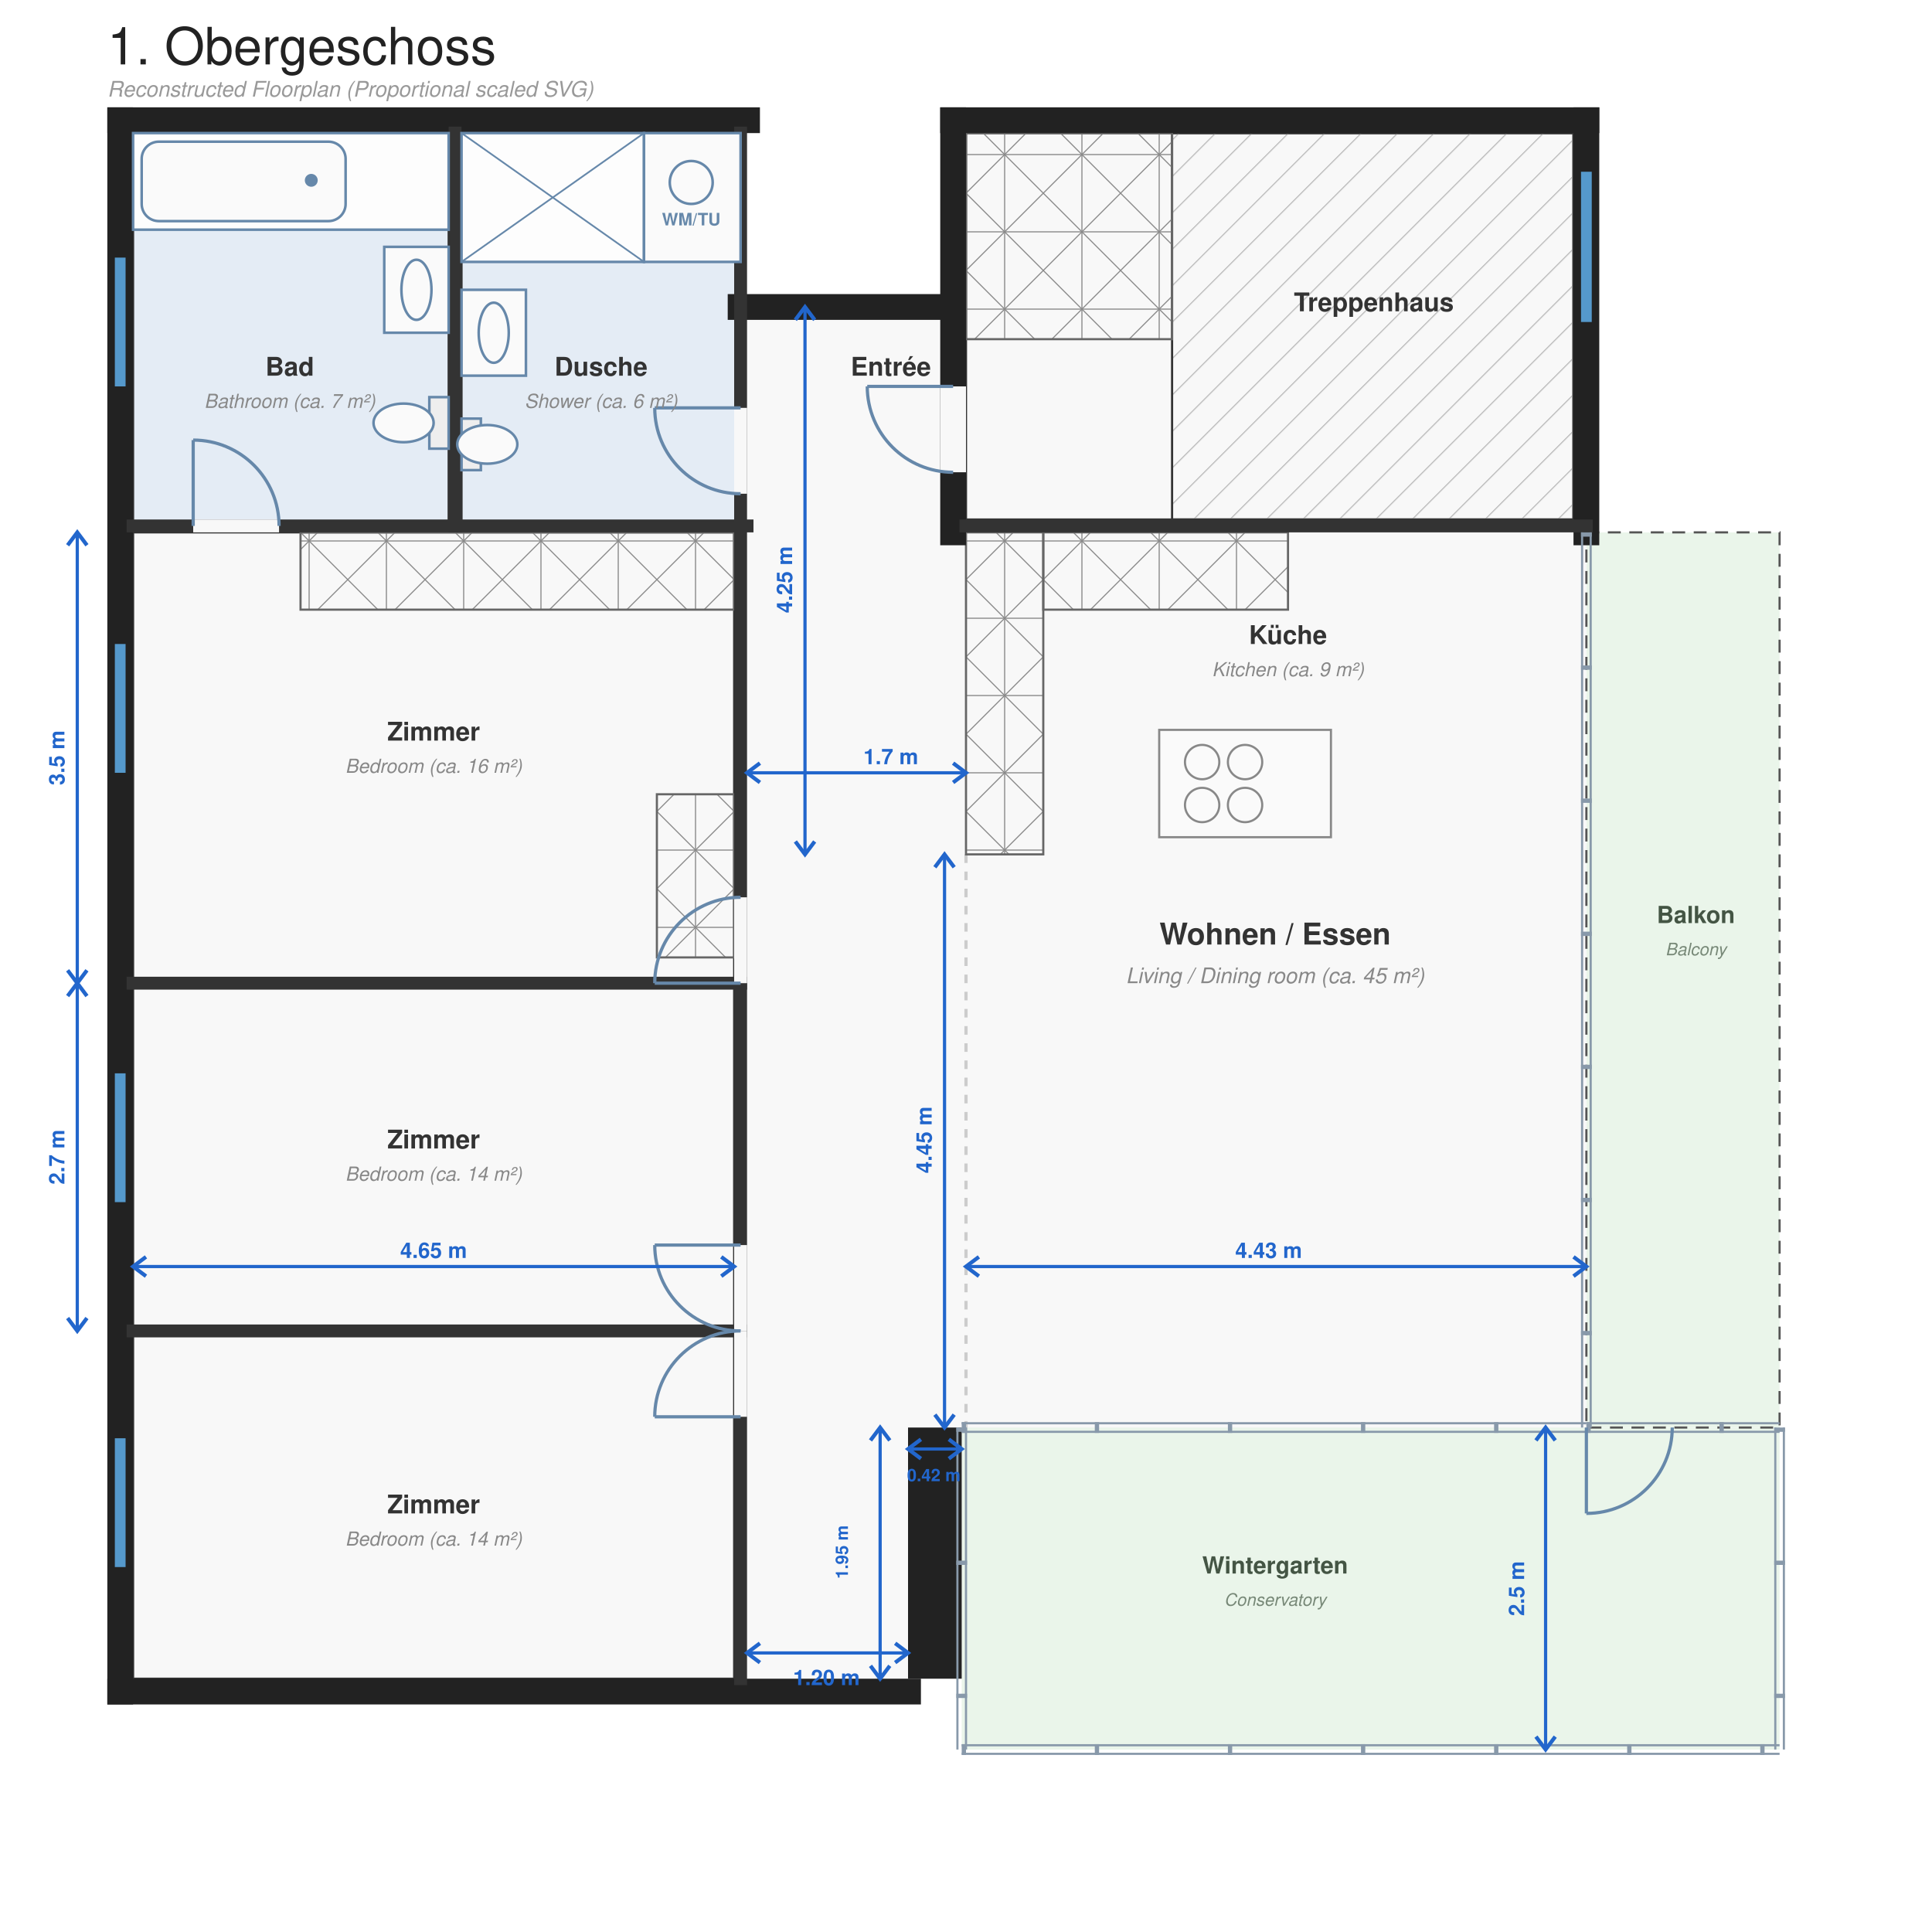
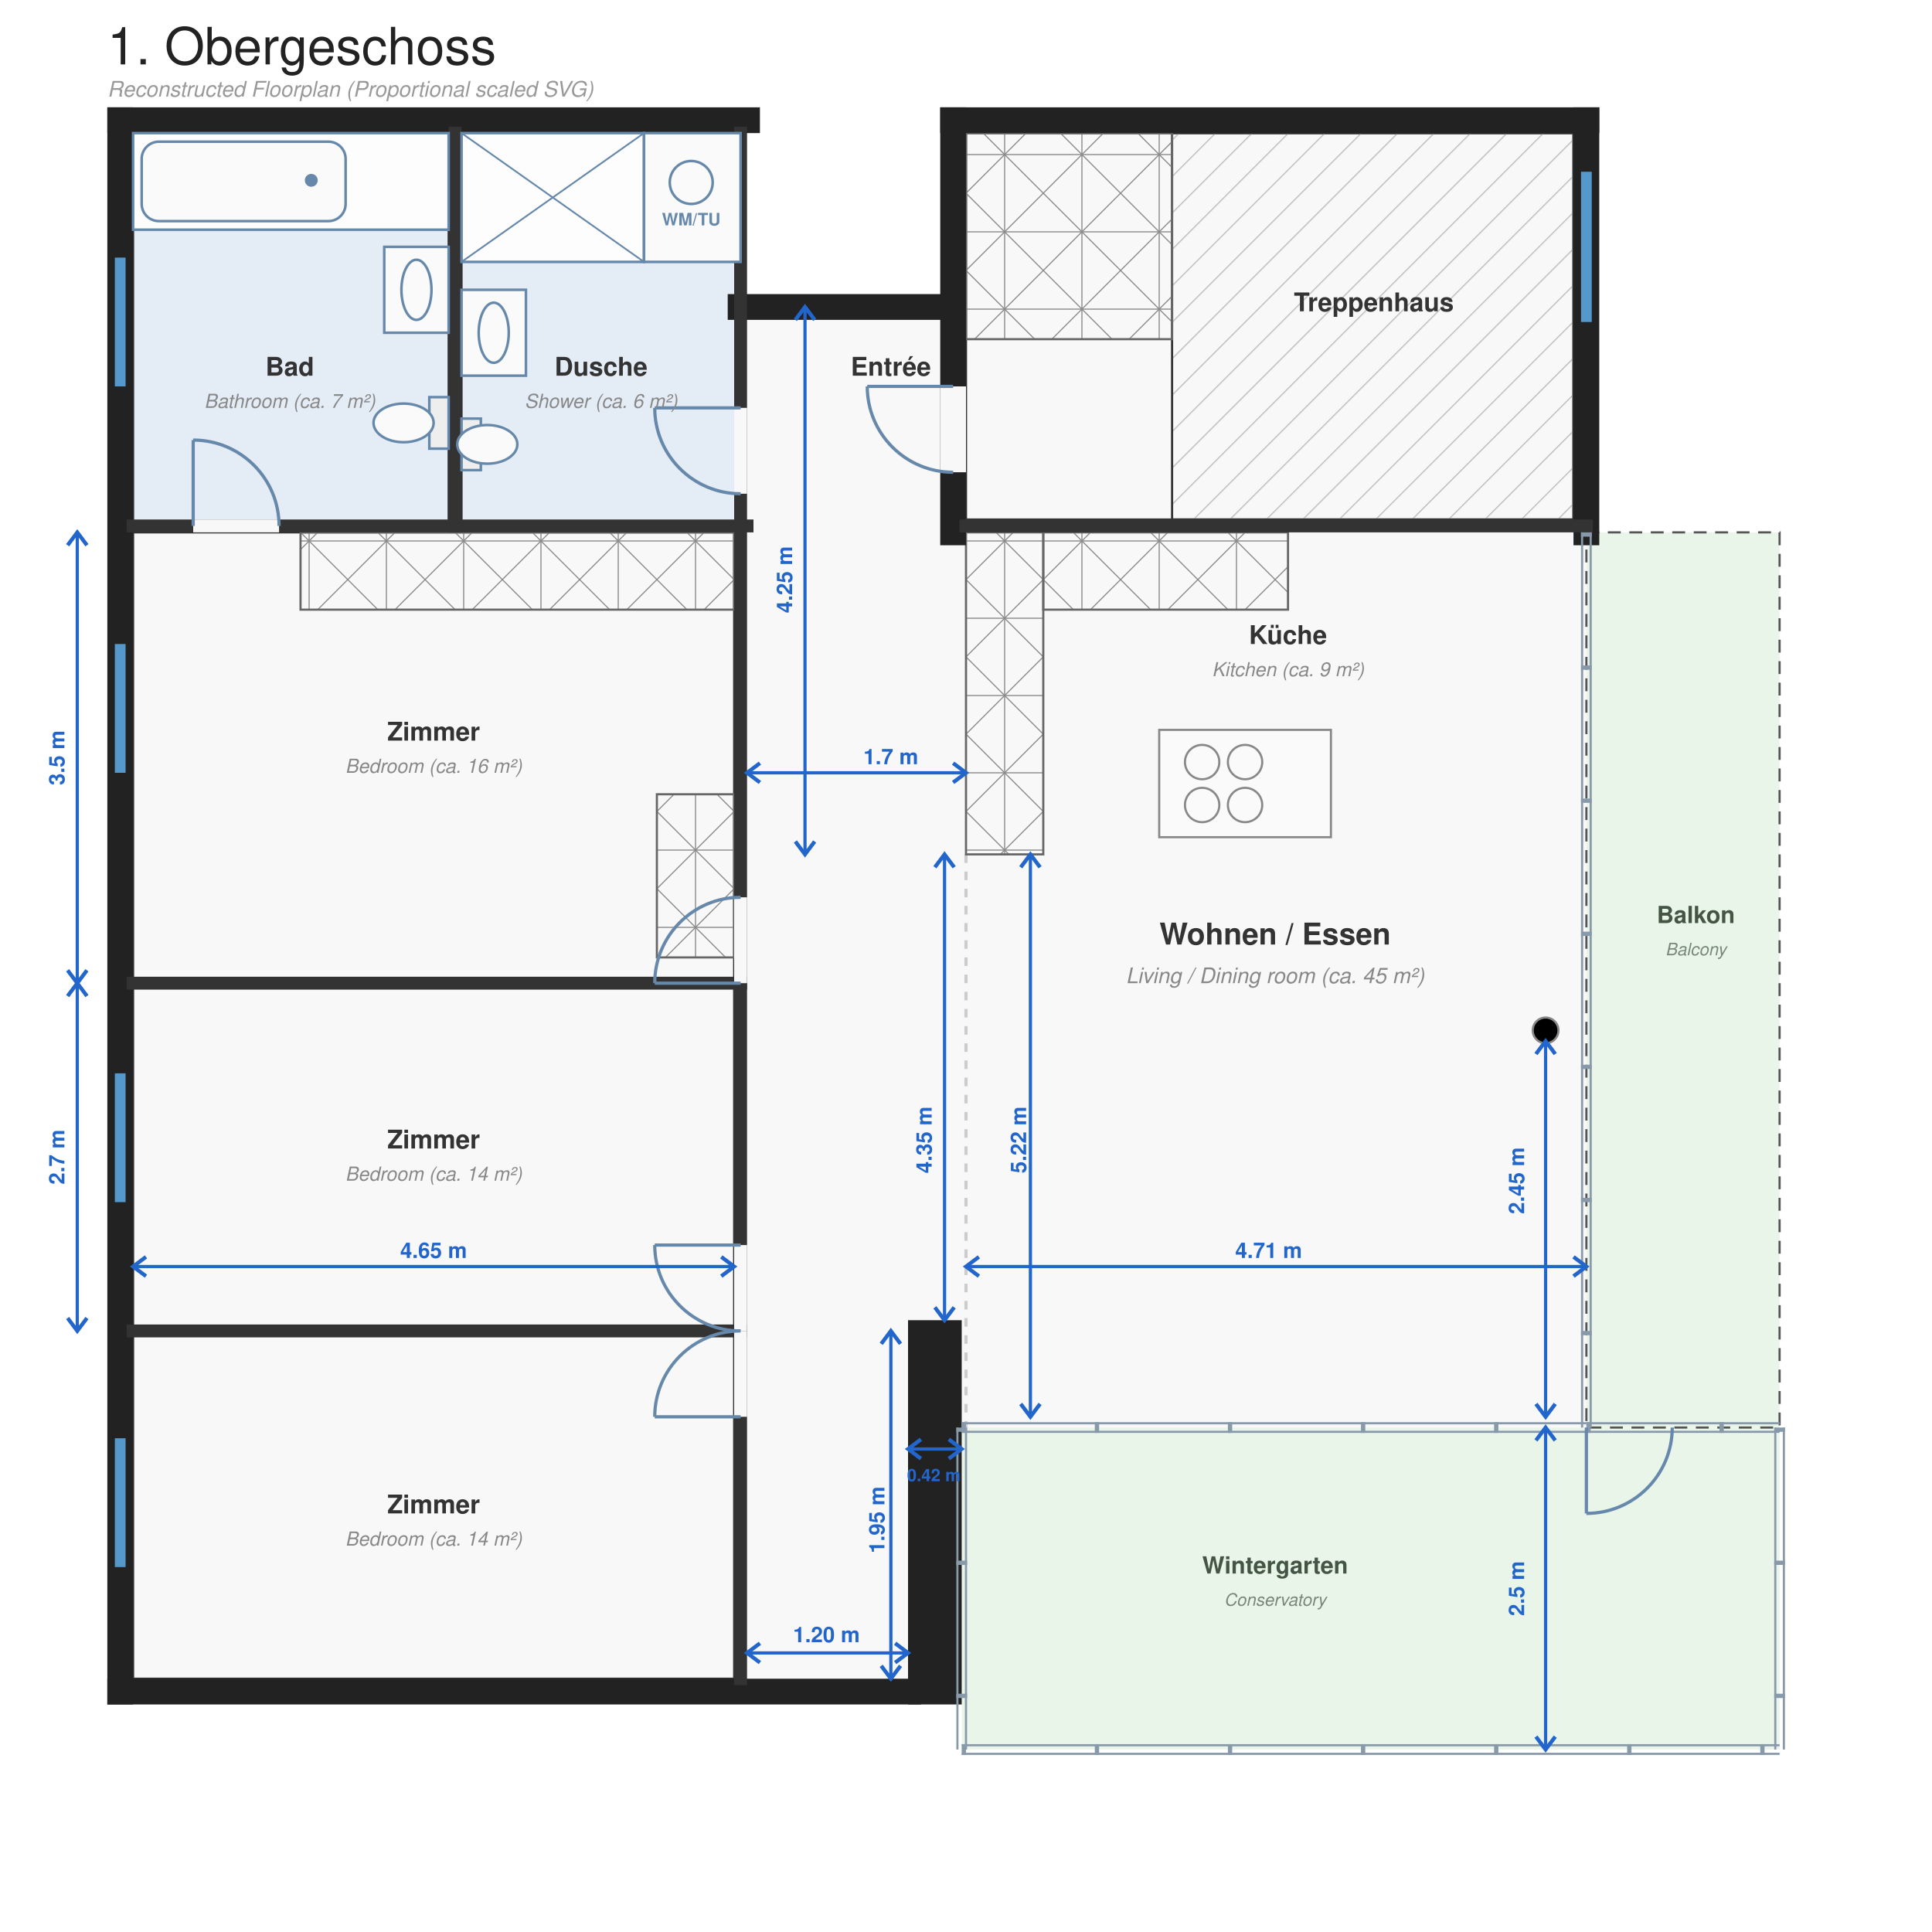
<svg xmlns="http://www.w3.org/2000/svg" viewBox="0 0 900 900" width="900" height="900" font-family="'Helvetica Neue', Helvetica, Arial, sans-serif">
  <defs>
    <marker id="arr-s" markerWidth="8" markerHeight="8" refX="2" refY="4" orient="auto">
      <path d="M6,1 L2,4 L6,7" fill="none" stroke="#2266cc" stroke-width="1.2" />
    </marker>
    <marker id="arr-e" markerWidth="8" markerHeight="8" refX="6" refY="4" orient="auto">
      <path d="M2,1 L6,4 L2,7" fill="none" stroke="#2266cc" stroke-width="1.2" />
    </marker>
    <pattern id="stair-hatch" width="12" height="12" patternUnits="userSpaceOnUse" patternTransform="rotate(45)">
      <line x1="0" y1="0" x2="0" y2="12" stroke="#bbb" stroke-width="1" />
    </pattern>
    <pattern id="wardrobe-X" width="36" height="36" patternUnits="userSpaceOnUse">
      <rect width="36" height="36" fill="none" stroke="#888" stroke-width="0.5" />
      <line x1="0" y1="0" x2="36" y2="36" stroke="#888" stroke-width="0.5" />
      <line x1="0" y1="36" x2="36" y2="0" stroke="#888" stroke-width="0.5" />
    </pattern>
  </defs>
  <text x="50" y="30" font-size="24" font-weight="300" fill="#222">1. Obergeschoss</text>
  <text x="50" y="45" font-size="10" fill="#999" font-style="italic">Reconstructed Floorplan (Proportional scaled SVG)</text>
  <g stroke="#333" stroke-width="1">
    <rect x="62" y="62" width="147" height="183" fill="#e4ecf5" />
    <rect x="215" y="62" width="130" height="183" fill="#e4ecf5" />
    <rect x="450" y="62" width="283" height="180" fill="#f8f8f8" />
    <rect x="546" y="62" width="187" height="180" fill="url(#stair-hatch)" />
    <rect x="62" y="248" width="280" height="210" fill="#f8f8f8" />
    <rect x="62" y="458" width="280" height="162" fill="#f8f8f8" />
    <rect x="62" y="620" width="280" height="162" fill="#f8f8f8" />
    <rect x="348" y="143" width="102" height="639" fill="#f8f8f8" stroke="none" />
    <rect x="450" y="248" width="289" height="534" fill="#f8f8f8" stroke="none" />
    <line x1="450" y1="398" x2="450" y2="665" stroke="#ccc" stroke-width="1.5" stroke-dasharray="4,4" />
    <rect x="448" y="665" width="381" height="150" fill="#eaf5ea" stroke="none" />
    <rect x="739" y="248" width="90" height="417" fill="#eaf5ea" stroke="#555" stroke-dasharray="6,4" />
  </g>
  <g fill="url(#wardrobe-X)" stroke="#666" stroke-width="1">
    <rect x="140" y="248" width="202" height="36" />
    <rect x="450" y="62" width="96" height="96" />
    <rect x="450" y="248" width="36" height="150" />
    <rect x="486" y="248" width="114" height="36" />
    <rect x="306" y="370" width="36" height="76" />
  </g>
  <rect x="540" y="340" width="80" height="50" fill="#fafafa" stroke="#888" stroke-width="1" />
  <circle cx="560" cy="355" r="8" fill="none" stroke="#888" />
  <circle cx="560" cy="375" r="8" fill="none" stroke="#888" />
  <circle cx="580" cy="355" r="8" fill="none" stroke="#888" />
  <circle cx="580" cy="375" r="8" fill="none" stroke="#888" />
  <g stroke="#222" stroke-linecap="square">
    <line x1="56" y1="56" x2="56" y2="788" stroke-width="12" />
    <line x1="56" y1="56" x2="348" y2="56" stroke-width="12" />
    <line x1="345" y1="143" x2="444" y2="143" stroke-width="12" />
    <line x1="444" y1="56" x2="739" y2="56" stroke-width="12" />
    <line x1="739" y1="56" x2="739" y2="248" stroke-width="12" />
    <line x1="444" y1="56" x2="444" y2="248" stroke-width="12" />
    <line x1="56" y1="788" x2="423" y2="788" stroke-width="12" />
-     <rect x="423" y="665" width="25" height="117" fill="#222" stroke="none" />
+     <rect x="423" y="615" width="25" height="179" fill="#222" stroke="none" />
  </g>
  <g stroke="#333" stroke-width="6" stroke-linecap="square">
    <line x1="345" y1="62" x2="345" y2="782" />
    <line x1="212" y1="62" x2="212" y2="245" />
    <line x1="62" y1="245" x2="348" y2="245" />
    <line x1="450" y1="245" x2="739" y2="245" />
    <line x1="62" y1="458" x2="345" y2="458" />
    <line x1="62" y1="620" x2="345" y2="620" />
  </g>
  <g stroke="#89a">
    <line x1="737" y1="248" x2="737" y2="665" stroke-width="1" />
    <line x1="741" y1="248" x2="741" y2="665" stroke-width="1" />
    <line x1="739" y1="248" x2="739" y2="665" stroke-width="5" stroke-dasharray="2, 60" />
+     <circle cx="720" cy="480" r="6" stroke="#888" />
    <line x1="739" y1="663" x2="829" y2="663" stroke-width="1" />
    <line x1="739" y1="667" x2="829" y2="667" stroke-width="1" />
    <line x1="739" y1="665" x2="829" y2="665" stroke-width="5" stroke-dasharray="2, 60" />
    <line x1="448" y1="813" x2="829" y2="813" stroke-width="1" />
    <line x1="448" y1="817" x2="829" y2="817" stroke-width="1" />
    <line x1="448" y1="815" x2="829" y2="815" stroke-width="5" stroke-dasharray="2, 60" />
    <line x1="446" y1="665" x2="446" y2="815" stroke-width="1" />
    <line x1="450" y1="665" x2="450" y2="815" stroke-width="1" />
    <line x1="448" y1="665" x2="448" y2="815" stroke-width="5" stroke-dasharray="2, 60" />
    <line x1="448" y1="663" x2="739" y2="663" stroke-width="1" />
    <line x1="448" y1="667" x2="739" y2="667" stroke-width="1" />
    <line x1="448" y1="665" x2="739" y2="665" stroke-width="5" stroke-dasharray="2, 60" />
    <line x1="827" y1="665" x2="827" y2="815" stroke-width="1" />
    <line x1="831" y1="665" x2="831" y2="815" stroke-width="1" />
    <line x1="829" y1="665" x2="829" y2="815" stroke-width="5" stroke-dasharray="2, 60" />
  </g>
  <g fill="none" stroke="#68a" stroke-width="1.5">
    <rect x="90" y="242" width="40" height="6" fill="#f8f8f8" stroke="none" />
    <line x1="90" y1="245" x2="90" y2="205" />
    <path d="M 130,245 A 40,40 0 0,0 90,205" />
    <rect x="342" y="190" width="6" height="40" fill="#f8f8f8" stroke="none" />
    <line x1="345" y1="190" x2="305" y2="190" />
    <path d="M 345,230 A 40,40 0 0,1 305,190" />
    <rect x="342" y="418" width="6" height="40" fill="#f8f8f8" stroke="none" />
    <line x1="345" y1="458" x2="305" y2="458" />
    <path d="M 345,418 A 40,40 0 0,0 305,458" />
    <rect x="342" y="580" width="6" height="40" fill="#f8f8f8" stroke="none" />
    <line x1="345" y1="580" x2="305" y2="580" />
    <path d="M 345,620 A 40,40 0 0,1 305,580" />
    <rect x="342" y="620" width="6" height="40" fill="#f8f8f8" stroke="none" />
    <line x1="345" y1="660" x2="305" y2="660" />
    <path d="M 345,620 A 40,40 0 0,0 305,660" />
    <rect x="438" y="180" width="12" height="40" fill="#f8f8f8" stroke="none" />
    <line x1="444" y1="180" x2="404" y2="180" />
    <path d="M 444,220 A 40,40 0 0,1 404,180" />
    <line x1="739" y1="665" x2="739" y2="705" />
    <path d="M 779,665 A 40,40 0 0,1 739,705" />
  </g>
  <g stroke="#5599cc" stroke-width="5">
    <line x1="56" y1="120" x2="56" y2="180" />
    <line x1="56" y1="300" x2="56" y2="360" />
    <line x1="56" y1="500" x2="56" y2="560" />
    <line x1="56" y1="670" x2="56" y2="730" />
    <line x1="739" y1="80" x2="739" y2="150" />
  </g>
  <g fill="#fafafa" stroke="#68a" stroke-width="1.2">
    <rect x="62" y="62" width="147" height="45" fill="#fdfdfd" />
    <rect x="66" y="66" width="95" height="37" rx="8" ry="8" />
    <circle cx="145" cy="84" r="3" fill="#68a" stroke="none" />
    <rect x="179" y="115" width="30" height="40" />
    <ellipse cx="194" cy="135" rx="7" ry="14" />
    <rect x="200" y="185" width="9" height="24" fill="#eee" />
    <ellipse cx="188" cy="197" rx="14" ry="9" />
    <rect x="215" y="62" width="85" height="60" fill="#fdfdfd" />
    <line x1="215" y1="62" x2="300" y2="122" stroke-width="0.8" />
    <line x1="215" y1="122" x2="300" y2="62" stroke-width="0.8" />
    <rect x="300" y="62" width="45" height="60" />
    <circle cx="322" cy="85" r="10" />
    <text x="322" y="105" font-size="8" font-weight="600" fill="#68a" stroke="none" text-anchor="middle">WM/TU</text>
    <rect x="215" y="135" width="30" height="40" />
    <ellipse cx="230" cy="155" rx="7" ry="14" />
    <rect x="215" y="195" width="9" height="24" fill="#eee" />
    <ellipse cx="227" cy="207" rx="14" ry="9" />
  </g>
  <g font-size="12" fill="#333" text-anchor="middle">
    <text x="135" y="175" font-weight="600">Bad</text>
    <text x="135" y="190" font-size="9" fill="#888" font-style="italic">Bathroom (ca. 7 m²)</text>
    <text x="280" y="175" font-weight="600">Dusche</text>
    <text x="280" y="190" font-size="9" fill="#888" font-style="italic">Shower (ca. 6 m²)</text>
    <text x="415" y="175" font-weight="600">Entrée</text>
    <text x="640" y="145" font-weight="600">Treppenhaus</text>
    <text x="600" y="150" font-weight="600" transform="translate(0, 150)">Küche</text>
    <text x="600" y="165" font-size="9" fill="#888" font-style="italic" transform="translate(0, 150)">Kitchen (ca. 9 m²)</text>
    <text x="202" y="345" font-weight="600">Zimmer</text>
    <text x="202" y="360" font-size="9" fill="#888" font-style="italic">Bedroom (ca. 16 m²)</text>
    <text x="202" y="535" font-weight="600">Zimmer</text>
    <text x="202" y="550" font-size="9" fill="#888" font-style="italic">Bedroom (ca. 14 m²)</text>
    <text x="202" y="705" font-weight="600">Zimmer</text>
    <text x="202" y="720" font-size="9" fill="#888" font-style="italic">Bedroom (ca. 14 m²)</text>
    <text x="594" y="440" font-weight="600" font-size="14">Wohnen / Essen</text>
    <text x="594" y="458" font-size="10" fill="#888" font-style="italic">Living / Dining room (ca. 45 m²)</text>
    <text x="594" y="733" font-weight="600" font-size="11" fill="#454">Wintergarten</text>
    <text x="594" y="748" font-size="8" fill="#787" font-style="italic">Conservatory</text>
    <text x="790" y="430" font-weight="600" font-size="11" fill="#454">Balkon</text>
    <text x="790" y="445" font-size="8" fill="#787" font-style="italic">Balcony</text>
  </g>
  <g fill="#2266cc" font-size="10" font-weight="600" text-anchor="middle">
    <line x1="36" y1="248" x2="36" y2="458" stroke="#2266cc" stroke-width="1.5" marker-start="url(#arr-s)" marker-end="url(#arr-e)" />
    <text x="30" y="353" transform="rotate(-90, 30, 353)">3.5 m</text>
    <line x1="36" y1="458" x2="36" y2="620" stroke="#2266cc" stroke-width="1.5" marker-start="url(#arr-s)" marker-end="url(#arr-e)" />
    <text x="30" y="539" transform="rotate(-90, 30, 539)">2.7 m</text>
    <line x1="62" y1="590" x2="342" y2="590" stroke="#2266cc" stroke-width="1.5" marker-start="url(#arr-s)" marker-end="url(#arr-e)" />
    <text x="202" y="586">4.65 m</text>
    <line x1="348" y1="360" x2="450" y2="360" stroke="#2266cc" stroke-width="1.5" marker-start="url(#arr-s)" marker-end="url(#arr-e)" />
    <text x="415" y="356">1.7 m</text>
    <line x1="375" y1="143" x2="375" y2="398" stroke="#2266cc" stroke-width="1.5" marker-start="url(#arr-s)" marker-end="url(#arr-e)" />
    <text x="369" y="270" transform="rotate(-90, 369, 270)">4.25 m</text>
-     <line x1="440" y1="398" x2="440" y2="665" stroke="#2266cc" stroke-width="1.5" marker-start="url(#arr-s)" marker-end="url(#arr-e)" />
-     <text x="434" y="531" transform="rotate(-90, 434, 531)">4.45 m</text>
+     <line x1="440" y1="398" x2="440" y2="615" stroke="#2266cc" stroke-width="1.5" marker-start="url(#arr-s)" marker-end="url(#arr-e)" />
+     <text x="434" y="531" transform="rotate(-90, 434, 531)">4.35 m</text>
+     <line x1="480" y1="398" x2="480" y2="660" stroke="#2266cc" stroke-width="1.5" marker-start="url(#arr-s)" marker-end="url(#arr-e)" />
+     <text x="434" y="575" transform="rotate(-90, 434, 531)">5.22 m</text>
+     <line x1="720" y1="485" x2="720" y2="660" stroke="#2266cc" stroke-width="1.5" marker-start="url(#arr-s)" marker-end="url(#arr-e)" />
+     <text x="900" y="740" transform="rotate(-90, 710, 740)">2.45 m</text>
    <line x1="348" y1="770" x2="423" y2="770" stroke="#2266cc" stroke-width="1.5" marker-start="url(#arr-s)" marker-end="url(#arr-e)" />
-     <text x="385" y="785">1.20 m</text>
+     <text x="385" y="765">1.20 m</text>
    <line x1="423" y1="675" x2="448" y2="675" stroke="#2266cc" stroke-width="1.5" marker-start="url(#arr-s)" marker-end="url(#arr-e)" />
    <text x="435" y="690" font-size="8">0.42 m</text>
-     <line x1="410" y1="665" x2="410" y2="782" stroke="#2266cc" stroke-width="1.5" marker-start="url(#arr-s)" marker-end="url(#arr-e)" />
-     <text x="395" y="723" font-size="8" transform="rotate(-90, 395, 723)">1.95 m</text>
+     <line x1="415" y1="620" x2="415" y2="782" stroke="#2266cc" stroke-width="1.5" marker-start="url(#arr-s)" marker-end="url(#arr-e)" />
+     <text x="410" y="740" transform="rotate(-90, 395, 723)">1.95 m</text>
    <line x1="450" y1="590" x2="739" y2="590" stroke="#2266cc" stroke-width="1.5" marker-start="url(#arr-s)" marker-end="url(#arr-e)" />
-     <text x="591" y="586">4.43 m</text>
+     <text x="591" y="586">4.71 m</text>
    <line x1="720" y1="665" x2="720" y2="815" stroke="#2266cc" stroke-width="1.5" marker-start="url(#arr-s)" marker-end="url(#arr-e)" />
    <text x="710" y="740" transform="rotate(-90, 710, 740)">2.5 m</text>
  </g>
</svg>
